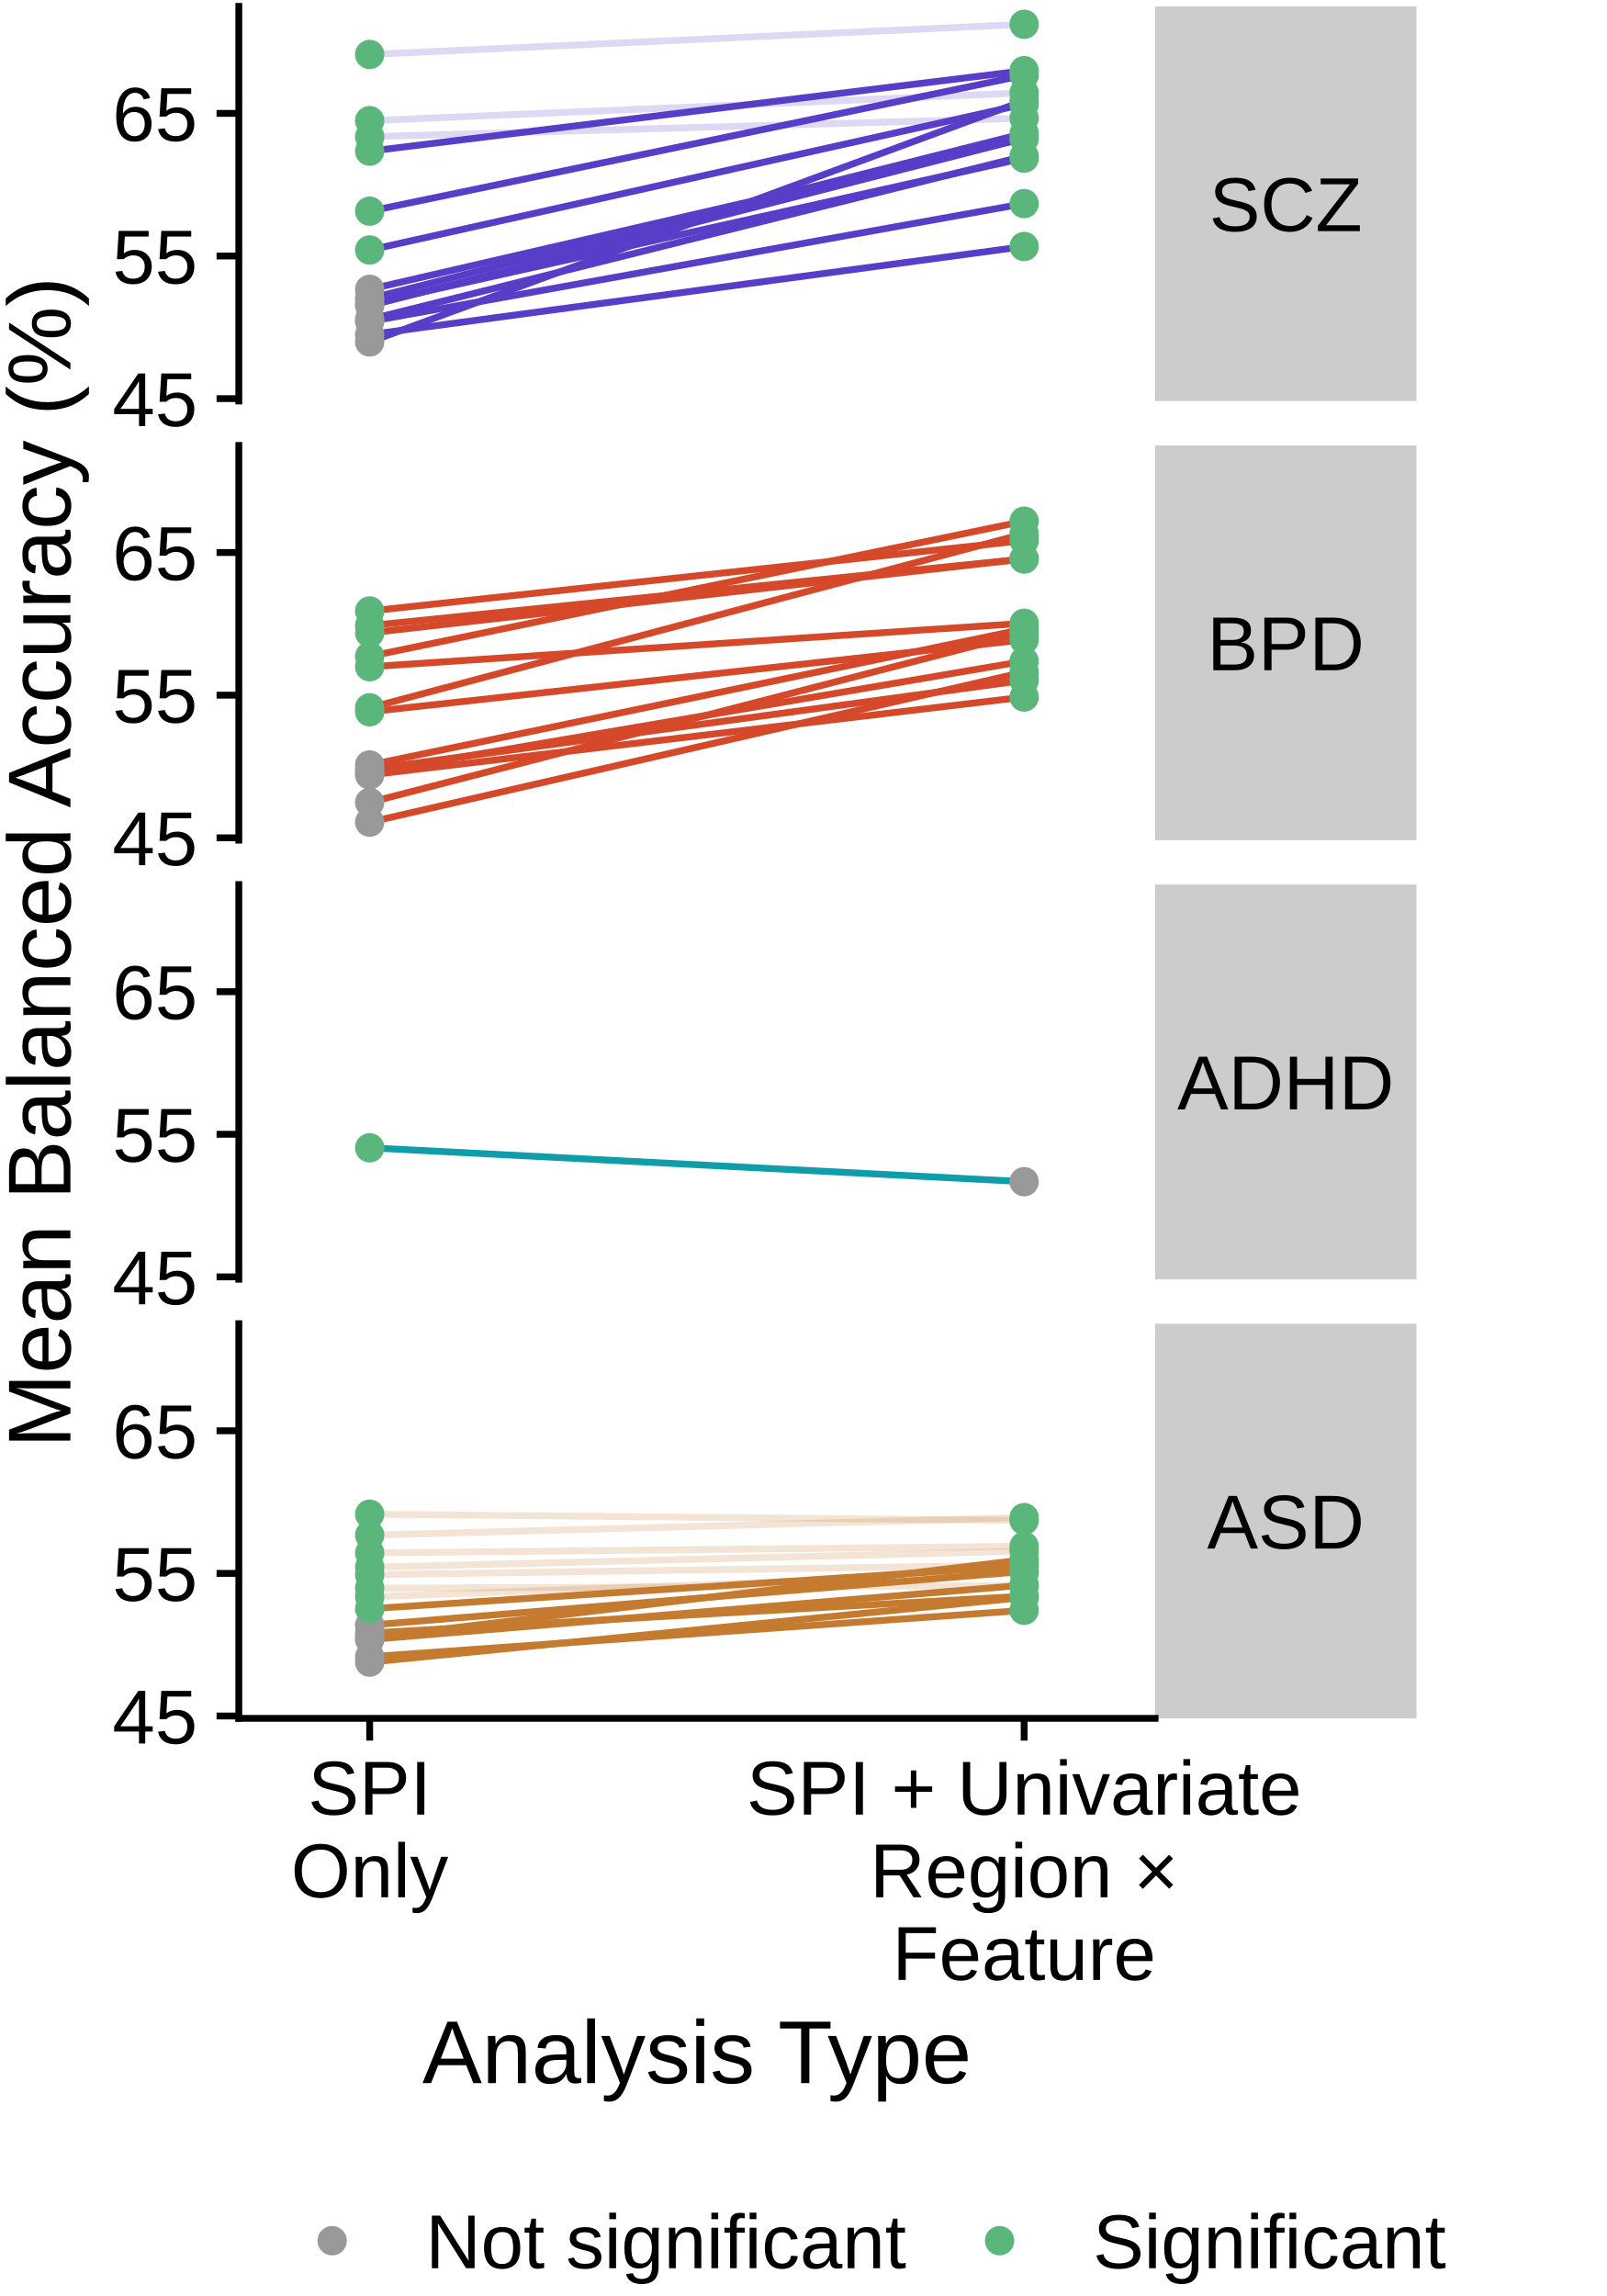
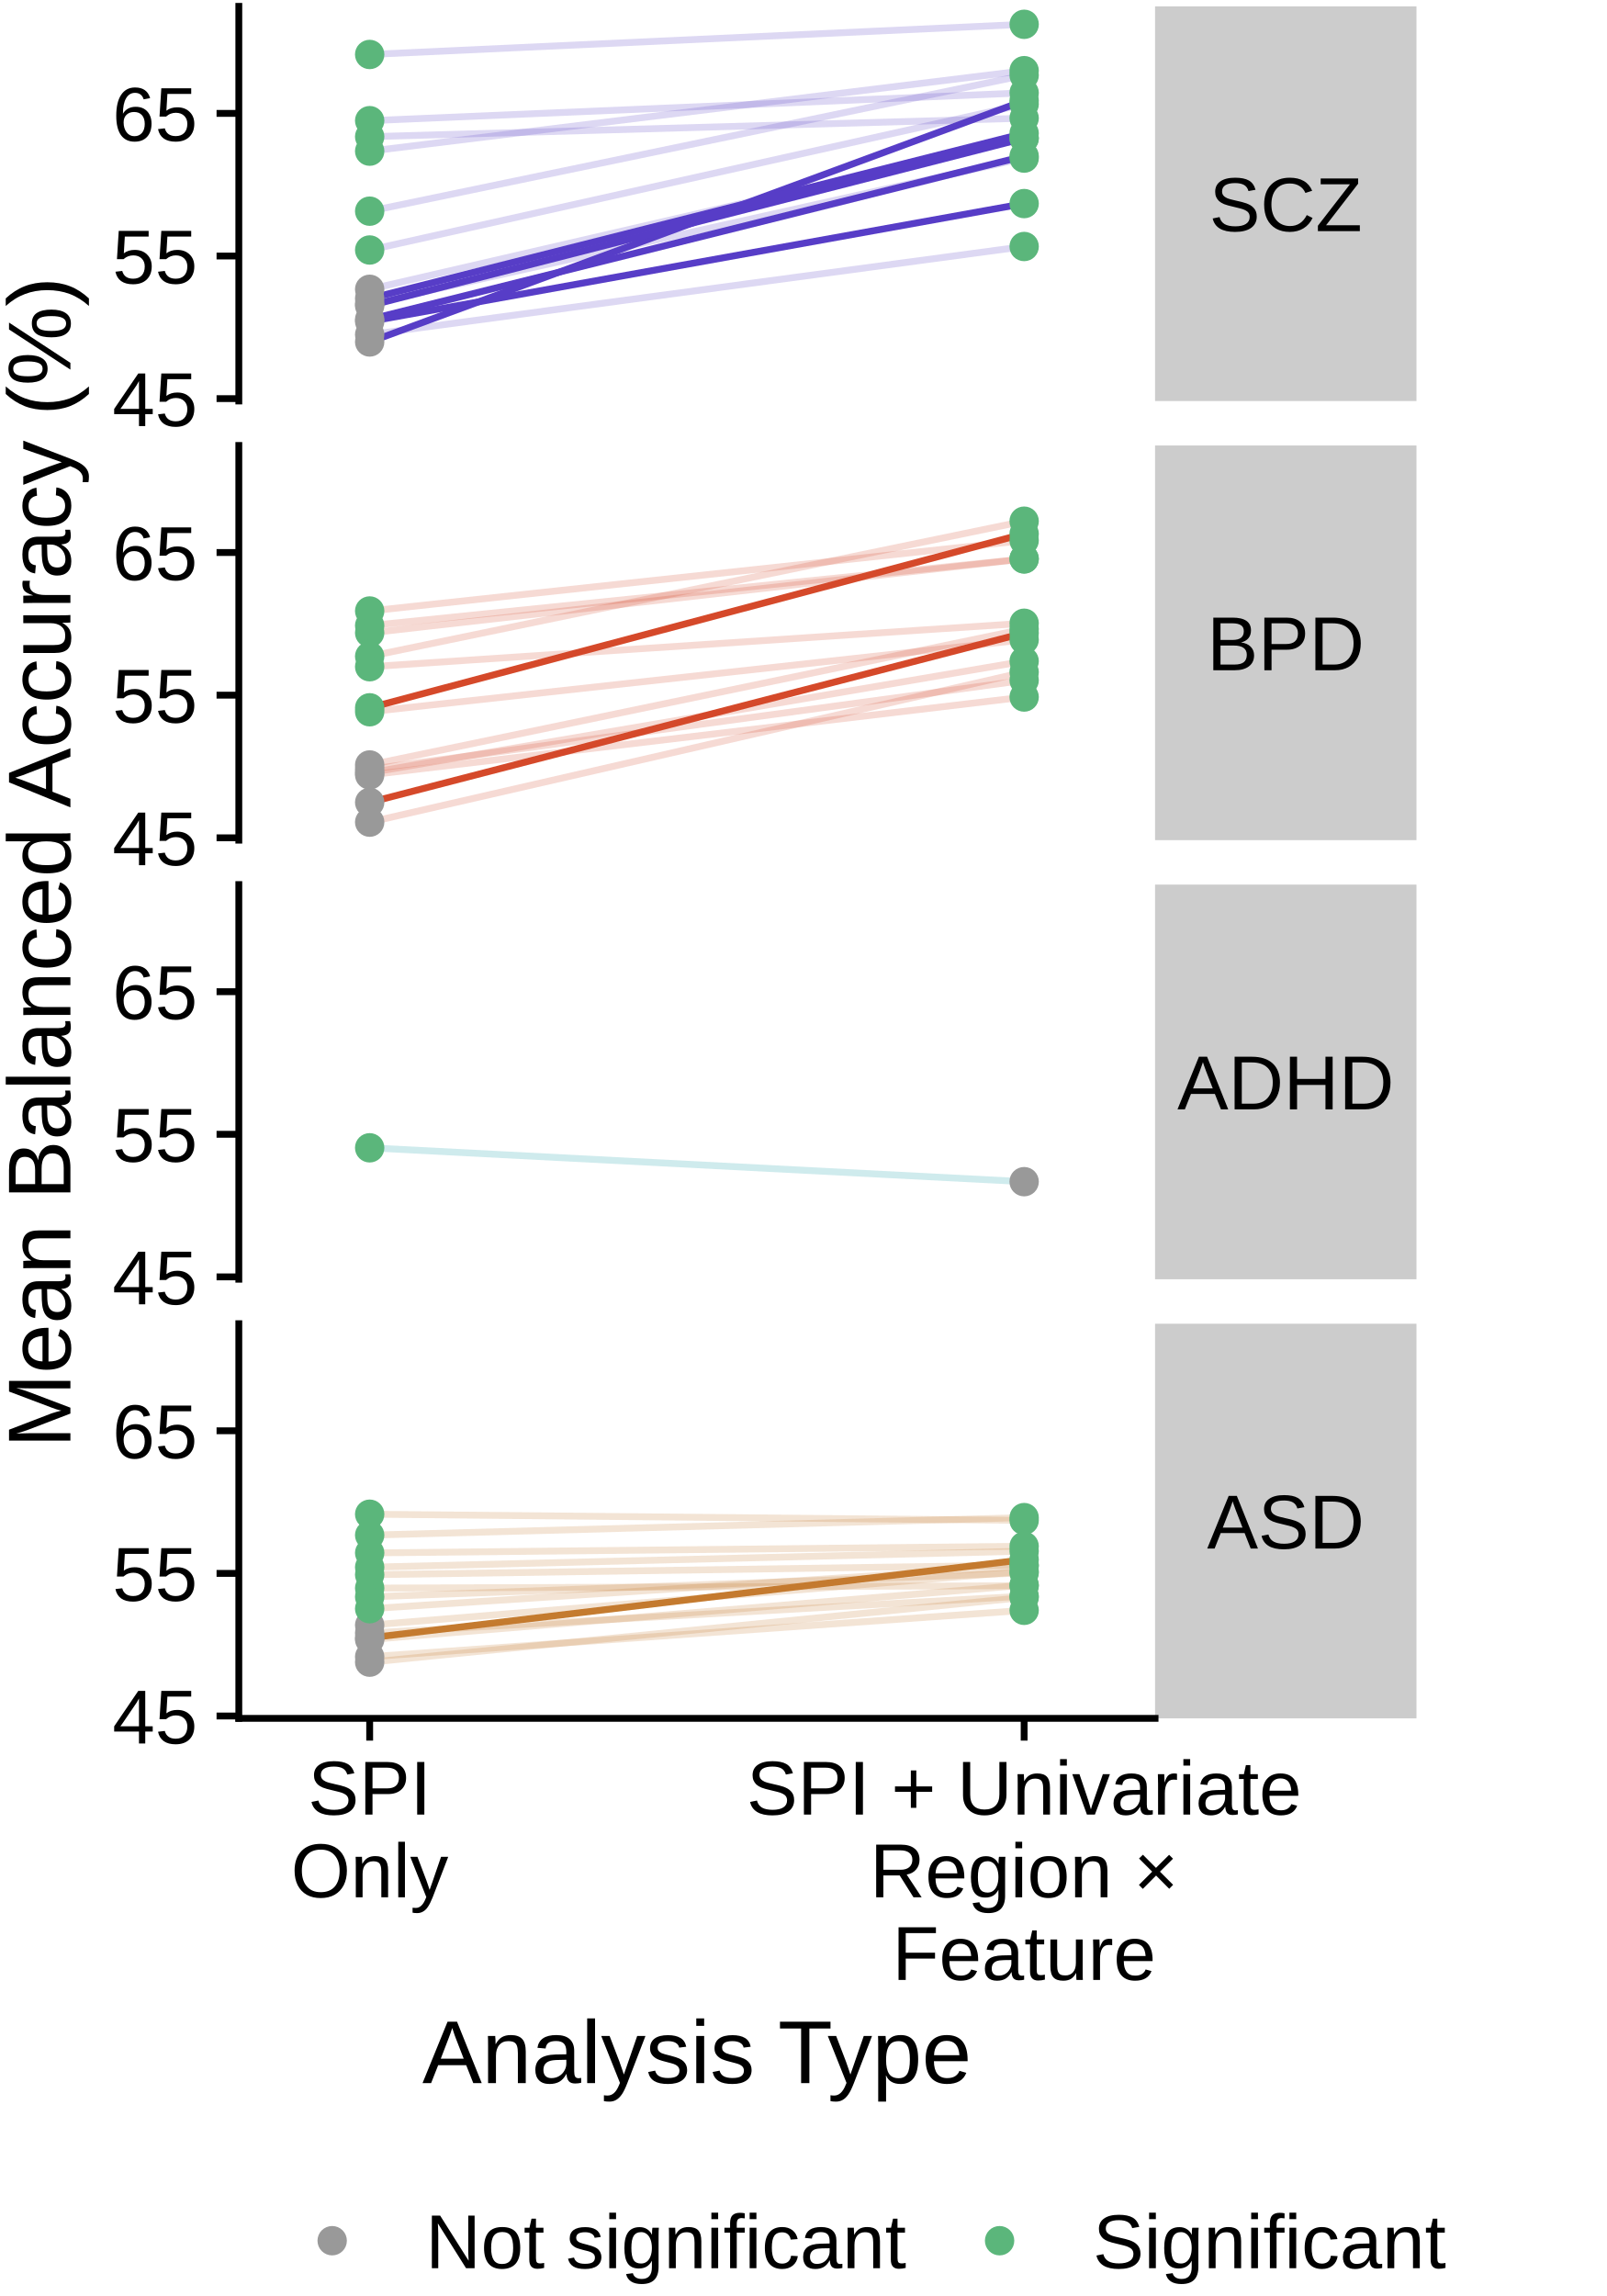
<svg xmlns="http://www.w3.org/2000/svg" class="svglite" width="252.00pt" height="360.00pt" viewBox="0 0 252.00 360.00">
  <defs>
    <style type="text/css">
    .svglite line, .svglite polyline, .svglite polygon, .svglite path, .svglite rect, .svglite circle {
      fill: none;
      stroke: #000000;
      stroke-linecap: round;
      stroke-linejoin: round;
      stroke-miterlimit: 10.00;
    }
    .svglite text {
      white-space: pre;
    }
  </style>
  </defs>
  <rect width="100%" height="100%" style="stroke: none; fill: none;" />
  <defs>
    <clipPath id="cpMC4wMHwyNTIuMDB8MC4wMHwzNjAuMDA=">
      <rect x="0.00" y="0.00" width="252.00" height="360.00" />
    </clipPath>
  </defs>
  <g clip-path="url(#cpMC4wMHwyNTIuMDB8MC4wMHwzNjAuMDA=)">
</g>
  <defs>
    <clipPath id="cpMzcuNDV8MTgxLjEzfDEuMDB8NjIuODc=">
      <rect x="37.45" y="1.00" width="143.68" height="61.88" />
    </clipPath>
  </defs>
  <g clip-path="url(#cpMzcuNDV8MTgxLjEzfDEuMDB8NjIuODc=)">
    <polyline points="57.97,47.93 160.60,21.68 " style="stroke-width: 1.07; stroke: #573DC7; stroke-linecap: butt;" />
    <polyline points="57.97,53.62 160.60,15.79 " style="stroke-width: 1.07; stroke: #573DC7; stroke-linecap: butt;" />
    <polyline points="57.97,21.43 160.60,18.53 " style="stroke-width: 1.07; stroke: #573DC7; stroke-opacity: 0.20; stroke-linecap: butt;" />
-     <polyline points="57.97,39.20 160.60,16.33 " style="stroke-width: 1.07; stroke: #573DC7; stroke-linecap: butt;" />
+     <polyline points="57.97,39.20 160.60,16.33 " style="stroke-width: 1.07; stroke: #573DC7; stroke-opacity: 0.20; stroke-linecap: butt;" />
    <polyline points="57.97,8.54 160.60,3.81 " style="stroke-width: 1.07; stroke: #573DC7; stroke-opacity: 0.20; stroke-linecap: butt;" />
-     <polyline points="57.97,23.70 160.60,11.08 " style="stroke-width: 1.07; stroke: #573DC7; stroke-linecap: butt;" />
+     <polyline points="57.97,23.70 160.60,11.08 " style="stroke-width: 1.07; stroke: #573DC7; stroke-opacity: 0.20; stroke-linecap: butt;" />
    <polyline points="57.97,18.92 160.60,14.55 " style="stroke-width: 1.07; stroke: #573DC7; stroke-opacity: 0.20; stroke-linecap: butt;" />
-     <polyline points="57.97,33.11 160.60,11.80 " style="stroke-width: 1.07; stroke: #573DC7; stroke-linecap: butt;" />
-     <polyline points="57.97,45.36 160.60,21.68 " style="stroke-width: 1.07; stroke: #573DC7; stroke-linecap: butt;" />
-     <polyline points="57.97,52.46 160.60,38.65 " style="stroke-width: 1.07; stroke: #573DC7; stroke-linecap: butt;" />
+     <polyline points="57.97,33.11 160.60,11.80 " style="stroke-width: 1.07; stroke: #573DC7; stroke-opacity: 0.20; stroke-linecap: butt;" />
+     <polyline points="57.97,45.36 160.60,21.68 " style="stroke-width: 1.07; stroke: #573DC7; stroke-opacity: 0.20; stroke-linecap: butt;" />
+     <polyline points="57.97,52.46 160.60,38.65 " style="stroke-width: 1.07; stroke: #573DC7; stroke-opacity: 0.20; stroke-linecap: butt;" />
    <polyline points="57.97,46.81 160.60,20.90 " style="stroke-width: 1.07; stroke: #573DC7; stroke-linecap: butt;" />
-     <polyline points="57.97,47.64 160.60,24.79 " style="stroke-width: 1.07; stroke: #573DC7; stroke-linecap: butt;" />
+     <polyline points="57.97,47.64 160.60,24.79 " style="stroke-width: 1.07; stroke: #573DC7; stroke-opacity: 0.20; stroke-linecap: butt;" />
    <polyline points="57.97,50.40 160.60,31.92 " style="stroke-width: 1.07; stroke: #573DC7; stroke-linecap: butt;" />
    <polyline points="57.97,50.08 160.60,24.48 " style="stroke-width: 1.07; stroke: #573DC7; stroke-linecap: butt;" />
    <circle cx="57.97" cy="47.93" r="1.95" style="stroke-width: 0.71; stroke: #999999; fill: #999999;" />
    <circle cx="57.97" cy="53.62" r="1.95" style="stroke-width: 0.71; stroke: #999999; fill: #999999;" />
    <circle cx="57.97" cy="21.43" r="1.95" style="stroke-width: 0.71; stroke: #5BB67B; fill: #5BB67B;" />
    <circle cx="57.97" cy="39.20" r="1.95" style="stroke-width: 0.71; stroke: #5BB67B; fill: #5BB67B;" />
    <circle cx="57.97" cy="8.54" r="1.95" style="stroke-width: 0.71; stroke: #5BB67B; fill: #5BB67B;" />
    <circle cx="57.97" cy="23.70" r="1.95" style="stroke-width: 0.71; stroke: #5BB67B; fill: #5BB67B;" />
    <circle cx="57.97" cy="18.92" r="1.95" style="stroke-width: 0.71; stroke: #5BB67B; fill: #5BB67B;" />
    <circle cx="57.97" cy="33.11" r="1.95" style="stroke-width: 0.71; stroke: #5BB67B; fill: #5BB67B;" />
    <circle cx="57.97" cy="45.36" r="1.95" style="stroke-width: 0.71; stroke: #999999; fill: #999999;" />
    <circle cx="57.97" cy="52.46" r="1.95" style="stroke-width: 0.71; stroke: #999999; fill: #999999;" />
    <circle cx="57.97" cy="46.81" r="1.95" style="stroke-width: 0.71; stroke: #999999; fill: #999999;" />
    <circle cx="57.97" cy="47.64" r="1.95" style="stroke-width: 0.71; stroke: #999999; fill: #999999;" />
    <circle cx="57.97" cy="50.40" r="1.95" style="stroke-width: 0.71; stroke: #999999; fill: #999999;" />
    <circle cx="57.97" cy="50.08" r="1.95" style="stroke-width: 0.71; stroke: #999999; fill: #999999;" />
    <circle cx="160.60" cy="21.68" r="1.95" style="stroke-width: 0.71; stroke: #5BB67B; fill: #5BB67B;" />
    <circle cx="160.60" cy="15.79" r="1.95" style="stroke-width: 0.71; stroke: #5BB67B; fill: #5BB67B;" />
    <circle cx="160.60" cy="18.53" r="1.95" style="stroke-width: 0.71; stroke: #5BB67B; fill: #5BB67B;" />
    <circle cx="160.60" cy="16.33" r="1.95" style="stroke-width: 0.71; stroke: #5BB67B; fill: #5BB67B;" />
    <circle cx="160.60" cy="3.81" r="1.95" style="stroke-width: 0.71; stroke: #5BB67B; fill: #5BB67B;" />
    <circle cx="160.60" cy="11.08" r="1.95" style="stroke-width: 0.71; stroke: #5BB67B; fill: #5BB67B;" />
    <circle cx="160.60" cy="14.55" r="1.95" style="stroke-width: 0.71; stroke: #5BB67B; fill: #5BB67B;" />
    <circle cx="160.60" cy="11.80" r="1.95" style="stroke-width: 0.71; stroke: #5BB67B; fill: #5BB67B;" />
    <circle cx="160.60" cy="21.68" r="1.95" style="stroke-width: 0.71; stroke: #5BB67B; fill: #5BB67B;" />
    <circle cx="160.60" cy="38.65" r="1.95" style="stroke-width: 0.71; stroke: #5BB67B; fill: #5BB67B;" />
    <circle cx="160.60" cy="20.90" r="1.95" style="stroke-width: 0.71; stroke: #5BB67B; fill: #5BB67B;" />
    <circle cx="160.60" cy="24.79" r="1.95" style="stroke-width: 0.71; stroke: #5BB67B; fill: #5BB67B;" />
    <circle cx="160.60" cy="31.92" r="1.95" style="stroke-width: 0.71; stroke: #5BB67B; fill: #5BB67B;" />
    <circle cx="160.60" cy="24.48" r="1.95" style="stroke-width: 0.71; stroke: #5BB67B; fill: #5BB67B;" />
  </g>
  <g clip-path="url(#cpMC4wMHwyNTIuMDB8MC4wMHwzNjAuMDA=)">
</g>
  <defs>
    <clipPath id="cpMzcuNDV8MTgxLjEzfDY5Ljg1fDEzMS43Mw==">
      <rect x="37.45" y="69.85" width="143.68" height="61.88" />
    </clipPath>
  </defs>
  <g clip-path="url(#cpMzcuNDV8MTgxLjEzfDY5Ljg1fDEzMS43Mw==)">
-     <polyline points="57.97,120.62 160.60,106.67 " style="stroke-width: 1.07; stroke: #D5492A; stroke-linecap: butt;" />
-     <polyline points="57.97,128.91 160.60,105.38 " style="stroke-width: 1.07; stroke: #D5492A; stroke-linecap: butt;" />
-     <polyline points="57.97,119.94 160.60,98.63 " style="stroke-width: 1.07; stroke: #D5492A; stroke-linecap: butt;" />
-     <polyline points="57.97,99.23 160.60,87.63 " style="stroke-width: 1.07; stroke: #D5492A; stroke-linecap: butt;" />
-     <polyline points="57.97,98.09 160.60,87.63 " style="stroke-width: 1.07; stroke: #D5492A; stroke-linecap: butt;" />
-     <polyline points="57.97,95.80 160.60,84.75 " style="stroke-width: 1.07; stroke: #D5492A; stroke-linecap: butt;" />
-     <polyline points="57.97,102.91 160.60,81.72 " style="stroke-width: 1.07; stroke: #D5492A; stroke-linecap: butt;" />
+     <polyline points="57.97,120.62 160.60,106.67 " style="stroke-width: 1.07; stroke: #D5492A; stroke-opacity: 0.20; stroke-linecap: butt;" />
+     <polyline points="57.97,128.91 160.60,105.38 " style="stroke-width: 1.07; stroke: #D5492A; stroke-opacity: 0.20; stroke-linecap: butt;" />
+     <polyline points="57.97,119.94 160.60,98.63 " style="stroke-width: 1.07; stroke: #D5492A; stroke-opacity: 0.20; stroke-linecap: butt;" />
+     <polyline points="57.97,99.23 160.60,87.63 " style="stroke-width: 1.07; stroke: #D5492A; stroke-opacity: 0.20; stroke-linecap: butt;" />
+     <polyline points="57.97,98.09 160.60,87.63 " style="stroke-width: 1.07; stroke: #D5492A; stroke-opacity: 0.20; stroke-linecap: butt;" />
+     <polyline points="57.97,95.80 160.60,84.75 " style="stroke-width: 1.07; stroke: #D5492A; stroke-opacity: 0.20; stroke-linecap: butt;" />
+     <polyline points="57.97,102.91 160.60,81.72 " style="stroke-width: 1.07; stroke: #D5492A; stroke-opacity: 0.20; stroke-linecap: butt;" />
    <polyline points="57.97,125.81 160.60,99.25 " style="stroke-width: 1.07; stroke: #D5492A; stroke-linecap: butt;" />
    <polyline points="57.97,110.98 160.60,83.69 " style="stroke-width: 1.07; stroke: #D5492A; stroke-linecap: butt;" />
-     <polyline points="57.97,111.60 160.60,100.31 " style="stroke-width: 1.07; stroke: #D5492A; stroke-linecap: butt;" />
-     <polyline points="57.97,104.54 160.60,97.72 " style="stroke-width: 1.07; stroke: #D5492A; stroke-linecap: butt;" />
-     <polyline points="57.97,121.50 160.60,109.29 " style="stroke-width: 1.07; stroke: #D5492A; stroke-linecap: butt;" />
-     <polyline points="57.97,121.15 160.60,103.67 " style="stroke-width: 1.07; stroke: #D5492A; stroke-linecap: butt;" />
+     <polyline points="57.97,111.60 160.60,100.31 " style="stroke-width: 1.07; stroke: #D5492A; stroke-opacity: 0.20; stroke-linecap: butt;" />
+     <polyline points="57.97,104.54 160.60,97.72 " style="stroke-width: 1.07; stroke: #D5492A; stroke-opacity: 0.20; stroke-linecap: butt;" />
+     <polyline points="57.97,121.50 160.60,109.29 " style="stroke-width: 1.07; stroke: #D5492A; stroke-opacity: 0.20; stroke-linecap: butt;" />
+     <polyline points="57.97,121.15 160.60,103.67 " style="stroke-width: 1.07; stroke: #D5492A; stroke-opacity: 0.20; stroke-linecap: butt;" />
    <circle cx="57.97" cy="120.62" r="1.95" style="stroke-width: 0.71; stroke: #999999; fill: #999999;" />
    <circle cx="57.97" cy="128.91" r="1.95" style="stroke-width: 0.71; stroke: #999999; fill: #999999;" />
    <circle cx="57.97" cy="119.94" r="1.95" style="stroke-width: 0.71; stroke: #999999; fill: #999999;" />
    <circle cx="57.97" cy="99.23" r="1.95" style="stroke-width: 0.71; stroke: #5BB67B; fill: #5BB67B;" />
    <circle cx="57.97" cy="98.09" r="1.95" style="stroke-width: 0.71; stroke: #5BB67B; fill: #5BB67B;" />
    <circle cx="57.97" cy="95.80" r="1.95" style="stroke-width: 0.71; stroke: #5BB67B; fill: #5BB67B;" />
    <circle cx="57.97" cy="102.91" r="1.95" style="stroke-width: 0.71; stroke: #5BB67B; fill: #5BB67B;" />
    <circle cx="57.97" cy="125.81" r="1.95" style="stroke-width: 0.71; stroke: #999999; fill: #999999;" />
    <circle cx="57.97" cy="110.98" r="1.95" style="stroke-width: 0.71; stroke: #5BB67B; fill: #5BB67B;" />
    <circle cx="57.97" cy="111.60" r="1.95" style="stroke-width: 0.71; stroke: #5BB67B; fill: #5BB67B;" />
    <circle cx="57.97" cy="104.54" r="1.95" style="stroke-width: 0.71; stroke: #5BB67B; fill: #5BB67B;" />
    <circle cx="57.97" cy="121.50" r="1.95" style="stroke-width: 0.71; stroke: #999999; fill: #999999;" />
    <circle cx="57.97" cy="121.15" r="1.95" style="stroke-width: 0.71; stroke: #999999; fill: #999999;" />
    <circle cx="160.60" cy="106.67" r="1.95" style="stroke-width: 0.71; stroke: #5BB67B; fill: #5BB67B;" />
    <circle cx="160.60" cy="105.38" r="1.95" style="stroke-width: 0.71; stroke: #5BB67B; fill: #5BB67B;" />
    <circle cx="160.60" cy="98.63" r="1.95" style="stroke-width: 0.71; stroke: #5BB67B; fill: #5BB67B;" />
    <circle cx="160.60" cy="87.63" r="1.95" style="stroke-width: 0.71; stroke: #5BB67B; fill: #5BB67B;" />
    <circle cx="160.60" cy="87.63" r="1.95" style="stroke-width: 0.71; stroke: #5BB67B; fill: #5BB67B;" />
    <circle cx="160.60" cy="84.75" r="1.95" style="stroke-width: 0.71; stroke: #5BB67B; fill: #5BB67B;" />
    <circle cx="160.60" cy="81.72" r="1.95" style="stroke-width: 0.71; stroke: #5BB67B; fill: #5BB67B;" />
    <circle cx="160.60" cy="99.25" r="1.95" style="stroke-width: 0.71; stroke: #5BB67B; fill: #5BB67B;" />
    <circle cx="160.60" cy="83.69" r="1.95" style="stroke-width: 0.71; stroke: #5BB67B; fill: #5BB67B;" />
    <circle cx="160.60" cy="100.31" r="1.95" style="stroke-width: 0.71; stroke: #5BB67B; fill: #5BB67B;" />
    <circle cx="160.60" cy="97.72" r="1.95" style="stroke-width: 0.71; stroke: #5BB67B; fill: #5BB67B;" />
    <circle cx="160.60" cy="109.29" r="1.95" style="stroke-width: 0.71; stroke: #5BB67B; fill: #5BB67B;" />
    <circle cx="160.60" cy="103.67" r="1.95" style="stroke-width: 0.71; stroke: #5BB67B; fill: #5BB67B;" />
  </g>
  <g clip-path="url(#cpMC4wMHwyNTIuMDB8MC4wMHwzNjAuMDA=)">
</g>
  <defs>
    <clipPath id="cpMzcuNDV8MTgxLjEzfDEzOC43MHwyMDAuNTg=">
      <rect x="37.45" y="138.70" width="143.68" height="61.88" />
    </clipPath>
  </defs>
  <g clip-path="url(#cpMzcuNDV8MTgxLjEzfDEzOC43MHwyMDAuNTg=)">
-     <polyline points="57.97,179.97 160.60,185.28 " style="stroke-width: 1.07; stroke: #0F9EA9; stroke-linecap: butt;" />
+     <polyline points="57.97,179.97 160.60,185.28 " style="stroke-width: 1.07; stroke: #0F9EA9; stroke-opacity: 0.20; stroke-linecap: butt;" />
    <circle cx="57.97" cy="179.97" r="1.95" style="stroke-width: 0.71; stroke: #5BB67B; fill: #5BB67B;" />
    <circle cx="160.60" cy="185.28" r="1.95" style="stroke-width: 0.71; stroke: #999999; fill: #999999;" />
  </g>
  <g clip-path="url(#cpMC4wMHwyNTIuMDB8MC4wMHwzNjAuMDA=)">
</g>
  <defs>
    <clipPath id="cpMzcuNDV8MTgxLjEzfDIwNy41NXwyNjkuNDM=">
      <rect x="37.45" y="207.55" width="143.68" height="61.88" />
    </clipPath>
  </defs>
  <g clip-path="url(#cpMzcuNDV8MTgxLjEzfDIwNy41NXwyNjkuNDM=)">
-     <polyline points="57.97,257.07 160.60,248.54 " style="stroke-width: 1.07; stroke: #C47B2F; stroke-linecap: butt;" />
+     <polyline points="57.97,257.07 160.60,248.54 " style="stroke-width: 1.07; stroke: #C47B2F; stroke-opacity: 0.20; stroke-linecap: butt;" />
    <polyline points="57.97,256.80 160.60,244.54 " style="stroke-width: 1.07; stroke: #C47B2F; stroke-linecap: butt;" />
    <polyline points="57.97,249.01 160.60,248.63 " style="stroke-width: 1.07; stroke: #C47B2F; stroke-opacity: 0.20; stroke-linecap: butt;" />
    <polyline points="57.97,250.38 160.60,246.62 " style="stroke-width: 1.07; stroke: #C47B2F; stroke-opacity: 0.20; stroke-linecap: butt;" />
    <polyline points="57.97,237.42 160.60,238.39 " style="stroke-width: 1.07; stroke: #C47B2F; stroke-opacity: 0.20; stroke-linecap: butt;" />
    <polyline points="57.97,243.49 160.60,242.44 " style="stroke-width: 1.07; stroke: #C47B2F; stroke-opacity: 0.20; stroke-linecap: butt;" />
    <polyline points="57.97,245.73 160.60,243.21 " style="stroke-width: 1.07; stroke: #C47B2F; stroke-opacity: 0.20; stroke-linecap: butt;" />
    <polyline points="57.97,246.91 160.60,245.40 " style="stroke-width: 1.07; stroke: #C47B2F; stroke-opacity: 0.20; stroke-linecap: butt;" />
    <polyline points="57.97,240.70 160.60,237.95 " style="stroke-width: 1.07; stroke: #C47B2F; stroke-opacity: 0.20; stroke-linecap: butt;" />
-     <polyline points="57.97,256.05 160.60,250.26 " style="stroke-width: 1.07; stroke: #C47B2F; stroke-linecap: butt;" />
-     <polyline points="57.97,254.81 160.60,246.38 " style="stroke-width: 1.07; stroke: #C47B2F; stroke-linecap: butt;" />
-     <polyline points="57.97,260.62 160.60,250.46 " style="stroke-width: 1.07; stroke: #C47B2F; stroke-linecap: butt;" />
-     <polyline points="57.97,259.77 160.60,252.49 " style="stroke-width: 1.07; stroke: #C47B2F; stroke-linecap: butt;" />
-     <polyline points="57.97,252.24 160.60,245.52 " style="stroke-width: 1.07; stroke: #C47B2F; stroke-linecap: butt;" />
+     <polyline points="57.97,256.05 160.60,250.26 " style="stroke-width: 1.07; stroke: #C47B2F; stroke-opacity: 0.20; stroke-linecap: butt;" />
+     <polyline points="57.97,254.81 160.60,246.38 " style="stroke-width: 1.07; stroke: #C47B2F; stroke-opacity: 0.20; stroke-linecap: butt;" />
+     <polyline points="57.97,260.62 160.60,250.46 " style="stroke-width: 1.07; stroke: #C47B2F; stroke-opacity: 0.20; stroke-linecap: butt;" />
+     <polyline points="57.97,259.77 160.60,252.49 " style="stroke-width: 1.07; stroke: #C47B2F; stroke-opacity: 0.20; stroke-linecap: butt;" />
+     <polyline points="57.97,252.24 160.60,245.52 " style="stroke-width: 1.07; stroke: #C47B2F; stroke-opacity: 0.20; stroke-linecap: butt;" />
    <circle cx="57.97" cy="257.07" r="1.95" style="stroke-width: 0.71; stroke: #999999; fill: #999999;" />
    <circle cx="57.97" cy="256.80" r="1.95" style="stroke-width: 0.71; stroke: #999999; fill: #999999;" />
    <circle cx="57.97" cy="249.01" r="1.95" style="stroke-width: 0.71; stroke: #5BB67B; fill: #5BB67B;" />
    <circle cx="57.97" cy="250.38" r="1.95" style="stroke-width: 0.71; stroke: #5BB67B; fill: #5BB67B;" />
    <circle cx="57.97" cy="237.42" r="1.95" style="stroke-width: 0.71; stroke: #5BB67B; fill: #5BB67B;" />
    <circle cx="57.97" cy="243.49" r="1.95" style="stroke-width: 0.71; stroke: #5BB67B; fill: #5BB67B;" />
    <circle cx="57.97" cy="245.73" r="1.95" style="stroke-width: 0.71; stroke: #5BB67B; fill: #5BB67B;" />
    <circle cx="57.97" cy="246.91" r="1.95" style="stroke-width: 0.71; stroke: #5BB67B; fill: #5BB67B;" />
    <circle cx="57.97" cy="240.70" r="1.95" style="stroke-width: 0.71; stroke: #5BB67B; fill: #5BB67B;" />
    <circle cx="57.97" cy="256.05" r="1.95" style="stroke-width: 0.71; stroke: #999999; fill: #999999;" />
    <circle cx="57.97" cy="254.81" r="1.95" style="stroke-width: 0.71; stroke: #999999; fill: #999999;" />
    <circle cx="57.97" cy="260.62" r="1.95" style="stroke-width: 0.71; stroke: #999999; fill: #999999;" />
    <circle cx="57.97" cy="259.77" r="1.95" style="stroke-width: 0.71; stroke: #999999; fill: #999999;" />
    <circle cx="57.97" cy="252.24" r="1.95" style="stroke-width: 0.71; stroke: #5BB67B; fill: #5BB67B;" />
    <circle cx="160.60" cy="248.54" r="1.95" style="stroke-width: 0.71; stroke: #5BB67B; fill: #5BB67B;" />
    <circle cx="160.60" cy="244.54" r="1.95" style="stroke-width: 0.71; stroke: #5BB67B; fill: #5BB67B;" />
    <circle cx="160.60" cy="248.63" r="1.95" style="stroke-width: 0.71; stroke: #5BB67B; fill: #5BB67B;" />
    <circle cx="160.60" cy="246.62" r="1.95" style="stroke-width: 0.71; stroke: #5BB67B; fill: #5BB67B;" />
    <circle cx="160.60" cy="238.39" r="1.95" style="stroke-width: 0.71; stroke: #5BB67B; fill: #5BB67B;" />
    <circle cx="160.60" cy="242.44" r="1.95" style="stroke-width: 0.71; stroke: #5BB67B; fill: #5BB67B;" />
    <circle cx="160.60" cy="243.21" r="1.95" style="stroke-width: 0.71; stroke: #5BB67B; fill: #5BB67B;" />
    <circle cx="160.60" cy="245.40" r="1.95" style="stroke-width: 0.71; stroke: #5BB67B; fill: #5BB67B;" />
    <circle cx="160.60" cy="237.95" r="1.95" style="stroke-width: 0.71; stroke: #5BB67B; fill: #5BB67B;" />
    <circle cx="160.60" cy="250.26" r="1.95" style="stroke-width: 0.71; stroke: #5BB67B; fill: #5BB67B;" />
    <circle cx="160.60" cy="246.38" r="1.95" style="stroke-width: 0.71; stroke: #5BB67B; fill: #5BB67B;" />
    <circle cx="160.60" cy="250.46" r="1.95" style="stroke-width: 0.71; stroke: #5BB67B; fill: #5BB67B;" />
    <circle cx="160.60" cy="252.49" r="1.95" style="stroke-width: 0.71; stroke: #5BB67B; fill: #5BB67B;" />
    <circle cx="160.60" cy="245.52" r="1.95" style="stroke-width: 0.71; stroke: #5BB67B; fill: #5BB67B;" />
  </g>
  <g clip-path="url(#cpMC4wMHwyNTIuMDB8MC4wMHwzNjAuMDA=)">
</g>
  <defs>
    <clipPath id="cpMTgxLjEzfDIyMi4xMXwxLjAwfDYyLjg3">
      <rect x="181.13" y="1.00" width="40.99" height="61.88" />
    </clipPath>
  </defs>
  <g clip-path="url(#cpMTgxLjEzfDIyMi4xMXwxLjAwfDYyLjg3)">
    <rect x="181.13" y="1.00" width="40.99" height="61.88" style="stroke-width: 1.07; stroke: none; fill: #CCCCCC;" />
    <text x="201.62" y="36.24" text-anchor="middle" style="font-size: 12.00px; font-family: &quot;Arial&quot;;" textLength="24.00px" lengthAdjust="spacingAndGlyphs">SCZ</text>
  </g>
  <g clip-path="url(#cpMC4wMHwyNTIuMDB8MC4wMHwzNjAuMDA=)">
</g>
  <defs>
    <clipPath id="cpMTgxLjEzfDIyMi4xMXw2OS44NXwxMzEuNzM=">
      <rect x="181.13" y="69.85" width="40.99" height="61.88" />
    </clipPath>
  </defs>
  <g clip-path="url(#cpMTgxLjEzfDIyMi4xMXw2OS44NXwxMzEuNzM=)">
    <rect x="181.13" y="69.85" width="40.99" height="61.88" style="stroke-width: 1.07; stroke: none; fill: #CCCCCC;" />
    <text x="201.62" y="105.09" text-anchor="middle" style="font-size: 12.00px; font-family: &quot;Arial&quot;;" textLength="24.68px" lengthAdjust="spacingAndGlyphs">BPD</text>
  </g>
  <g clip-path="url(#cpMC4wMHwyNTIuMDB8MC4wMHwzNjAuMDA=)">
</g>
  <defs>
    <clipPath id="cpMTgxLjEzfDIyMi4xMXwxMzguNzB8MjAwLjU4">
      <rect x="181.13" y="138.70" width="40.99" height="61.88" />
    </clipPath>
  </defs>
  <g clip-path="url(#cpMTgxLjEzfDIyMi4xMXwxMzguNzB8MjAwLjU4)">
    <rect x="181.13" y="138.70" width="40.99" height="61.88" style="stroke-width: 1.07; stroke: none; fill: #CCCCCC;" />
    <text x="201.62" y="173.94" text-anchor="middle" style="font-size: 12.00px; font-family: &quot;Arial&quot;;" textLength="34.01px" lengthAdjust="spacingAndGlyphs">ADHD</text>
  </g>
  <g clip-path="url(#cpMC4wMHwyNTIuMDB8MC4wMHwzNjAuMDA=)">
</g>
  <defs>
    <clipPath id="cpMTgxLjEzfDIyMi4xMXwyMDcuNTV8MjY5LjQz">
      <rect x="181.13" y="207.55" width="40.99" height="61.88" />
    </clipPath>
  </defs>
  <g clip-path="url(#cpMTgxLjEzfDIyMi4xMXwyMDcuNTV8MjY5LjQz)">
    <rect x="181.13" y="207.55" width="40.99" height="61.88" style="stroke-width: 1.07; stroke: none; fill: #CCCCCC;" />
    <text x="201.62" y="242.80" text-anchor="middle" style="font-size: 12.00px; font-family: &quot;Arial&quot;;" textLength="24.68px" lengthAdjust="spacingAndGlyphs">ASD</text>
  </g>
  <g clip-path="url(#cpMC4wMHwyNTIuMDB8MC4wMHwzNjAuMDA=)">
    <polyline points="37.45,269.43 181.13,269.43 " style="stroke-width: 1.07; stroke-linecap: square;" />
    <polyline points="57.97,272.92 57.97,269.43 " style="stroke-width: 1.07; stroke-linecap: butt;" />
    <polyline points="160.60,272.92 160.60,269.43 " style="stroke-width: 1.07; stroke-linecap: butt;" />
    <text x="57.97" y="284.52" text-anchor="middle" style="font-size: 12.00px; font-family: &quot;Arial&quot;;" textLength="19.35px" lengthAdjust="spacingAndGlyphs">SPI</text>
    <text x="57.97" y="297.48" text-anchor="middle" style="font-size: 12.00px; font-family: &quot;Arial&quot;;" textLength="24.67px" lengthAdjust="spacingAndGlyphs">Only</text>
    <text x="160.60" y="284.52" text-anchor="middle" style="font-size: 12.00px; font-family: &quot;Arial&quot;;" textLength="87.04px" lengthAdjust="spacingAndGlyphs">SPI + Univariate</text>
    <text x="160.60" y="297.48" text-anchor="middle" style="font-size: 12.00px; font-family: &quot;Arial&quot;;" textLength="48.37px" lengthAdjust="spacingAndGlyphs">Region ×</text>
    <text x="160.60" y="310.44" text-anchor="middle" style="font-size: 12.00px; font-family: &quot;Arial&quot;;" textLength="41.36px" lengthAdjust="spacingAndGlyphs">Feature</text>
    <polyline points="37.45,62.87 37.45,1.00 " style="stroke-width: 1.07; stroke-linecap: square;" />
    <text x="30.97" y="66.81" text-anchor="end" style="font-size: 12.00px; font-family: &quot;Arial&quot;;" textLength="13.35px" lengthAdjust="spacingAndGlyphs">45</text>
    <text x="30.97" y="44.45" text-anchor="end" style="font-size: 12.00px; font-family: &quot;Arial&quot;;" textLength="13.35px" lengthAdjust="spacingAndGlyphs">55</text>
    <text x="30.97" y="22.09" text-anchor="end" style="font-size: 12.00px; font-family: &quot;Arial&quot;;" textLength="13.35px" lengthAdjust="spacingAndGlyphs">65</text>
    <polyline points="33.96,62.50 37.45,62.50 " style="stroke-width: 1.07; stroke-linecap: butt;" />
    <polyline points="33.96,40.14 37.45,40.14 " style="stroke-width: 1.07; stroke-linecap: butt;" />
    <polyline points="33.96,17.78 37.45,17.78 " style="stroke-width: 1.07; stroke-linecap: butt;" />
    <polyline points="37.45,131.73 37.45,69.85 " style="stroke-width: 1.07; stroke-linecap: square;" />
    <text x="30.97" y="135.66" text-anchor="end" style="font-size: 12.00px; font-family: &quot;Arial&quot;;" textLength="13.35px" lengthAdjust="spacingAndGlyphs">45</text>
    <text x="30.97" y="113.30" text-anchor="end" style="font-size: 12.00px; font-family: &quot;Arial&quot;;" textLength="13.35px" lengthAdjust="spacingAndGlyphs">55</text>
    <text x="30.97" y="90.94" text-anchor="end" style="font-size: 12.00px; font-family: &quot;Arial&quot;;" textLength="13.35px" lengthAdjust="spacingAndGlyphs">65</text>
    <polyline points="33.96,131.36 37.45,131.36 " style="stroke-width: 1.07; stroke-linecap: butt;" />
    <polyline points="33.96,109.00 37.45,109.00 " style="stroke-width: 1.07; stroke-linecap: butt;" />
    <polyline points="33.96,86.63 37.45,86.63 " style="stroke-width: 1.07; stroke-linecap: butt;" />
    <polyline points="37.45,200.58 37.45,138.70 " style="stroke-width: 1.07; stroke-linecap: square;" />
    <text x="30.97" y="204.51" text-anchor="end" style="font-size: 12.00px; font-family: &quot;Arial&quot;;" textLength="13.35px" lengthAdjust="spacingAndGlyphs">45</text>
    <text x="30.97" y="182.15" text-anchor="end" style="font-size: 12.00px; font-family: &quot;Arial&quot;;" textLength="13.35px" lengthAdjust="spacingAndGlyphs">55</text>
    <text x="30.97" y="159.79" text-anchor="end" style="font-size: 12.00px; font-family: &quot;Arial&quot;;" textLength="13.35px" lengthAdjust="spacingAndGlyphs">65</text>
    <polyline points="33.96,200.21 37.45,200.21 " style="stroke-width: 1.07; stroke-linecap: butt;" />
    <polyline points="33.96,177.85 37.45,177.85 " style="stroke-width: 1.07; stroke-linecap: butt;" />
    <polyline points="33.96,155.49 37.45,155.49 " style="stroke-width: 1.07; stroke-linecap: butt;" />
    <polyline points="37.45,269.43 37.45,207.55 " style="stroke-width: 1.07; stroke-linecap: square;" />
    <text x="30.97" y="273.37" text-anchor="end" style="font-size: 12.00px; font-family: &quot;Arial&quot;;" textLength="13.35px" lengthAdjust="spacingAndGlyphs">45</text>
    <text x="30.97" y="251.00" text-anchor="end" style="font-size: 12.00px; font-family: &quot;Arial&quot;;" textLength="13.35px" lengthAdjust="spacingAndGlyphs">55</text>
    <text x="30.97" y="228.64" text-anchor="end" style="font-size: 12.00px; font-family: &quot;Arial&quot;;" textLength="13.35px" lengthAdjust="spacingAndGlyphs">65</text>
    <polyline points="33.96,269.06 37.45,269.06 " style="stroke-width: 1.07; stroke-linecap: butt;" />
    <polyline points="33.96,246.70 37.45,246.70 " style="stroke-width: 1.07; stroke-linecap: butt;" />
    <polyline points="33.96,224.34 37.45,224.34 " style="stroke-width: 1.07; stroke-linecap: butt;" />
    <text x="109.29" y="326.62" text-anchor="middle" style="font-size: 14.00px; font-family: &quot;Arial&quot;;" textLength="87.13px" lengthAdjust="spacingAndGlyphs">Analysis Type</text>
    <text transform="translate(11.04,135.21) rotate(-90)" text-anchor="middle" style="font-size: 14.00px; font-family: &quot;Arial&quot;;" textLength="184.38px" lengthAdjust="spacingAndGlyphs">Mean Balanced Accuracy (%)</text>
    <circle cx="52.09" cy="351.33" r="1.95" style="stroke-width: 0.71; stroke: #999999; fill: #999999;" />
    <circle cx="156.75" cy="351.33" r="1.95" style="stroke-width: 0.71; stroke: #5BB67B; fill: #5BB67B;" />
    <text x="66.74" y="355.64" style="font-size: 12.00px; font-family: &quot;Arial&quot;;" textLength="75.36px" lengthAdjust="spacingAndGlyphs">Not significant</text>
    <text x="171.39" y="355.64" style="font-size: 12.00px; font-family: &quot;Arial&quot;;" textLength="55.36px" lengthAdjust="spacingAndGlyphs">Significant</text>
  </g>
</svg>
